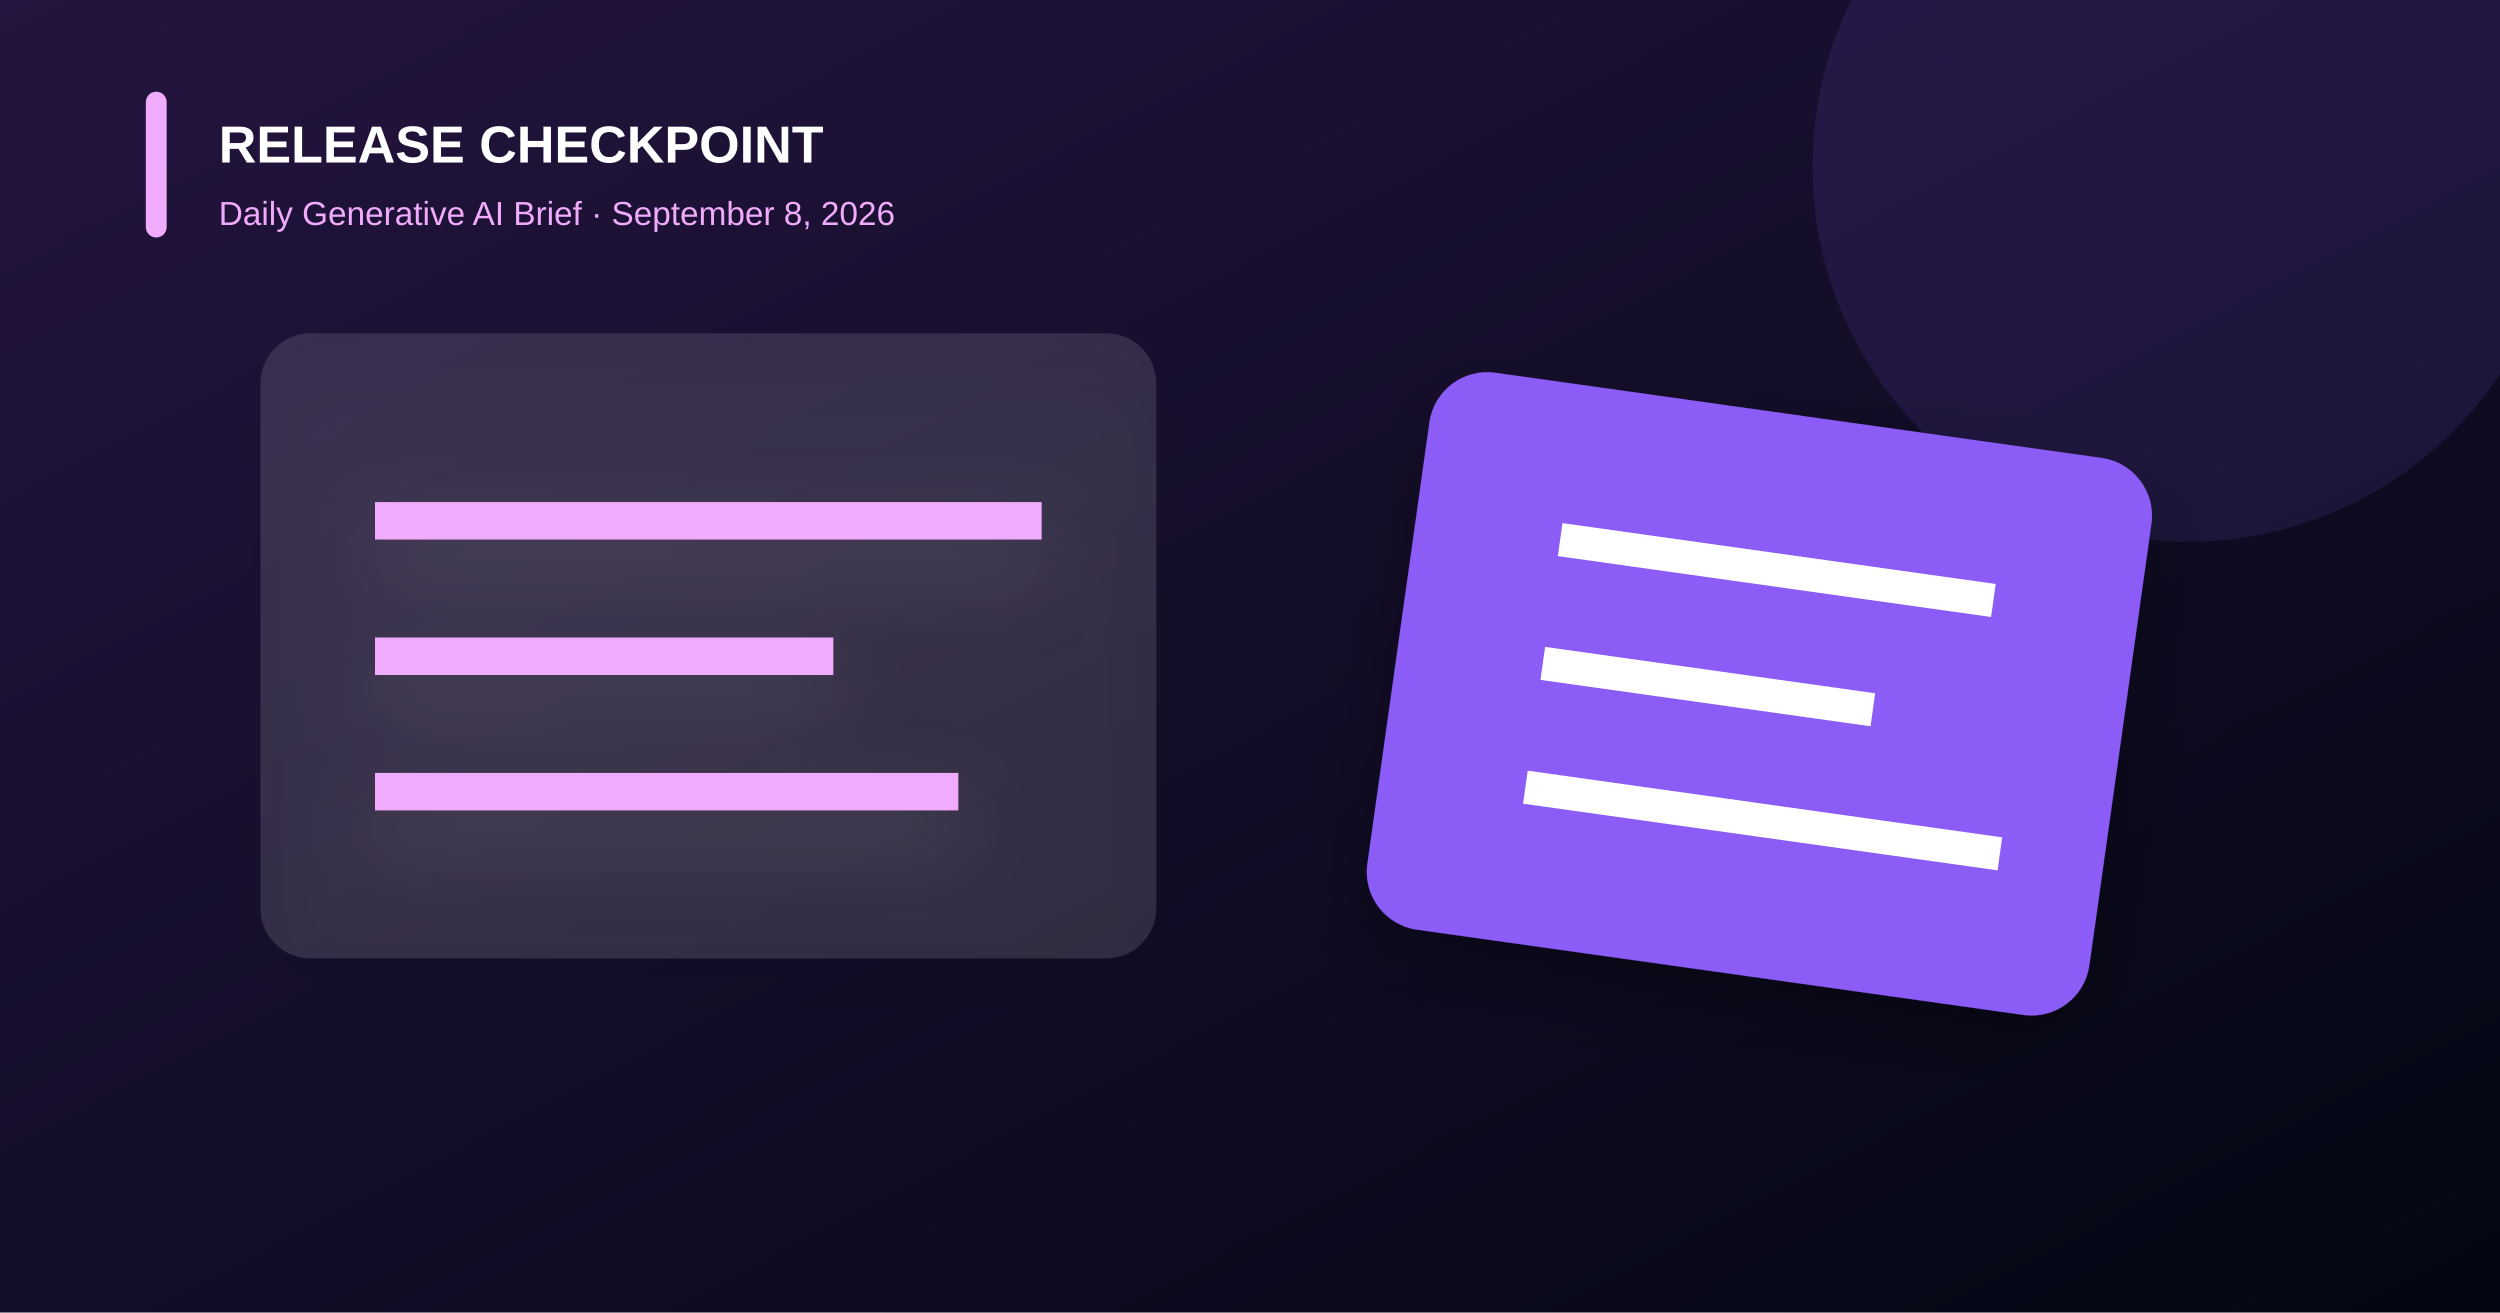
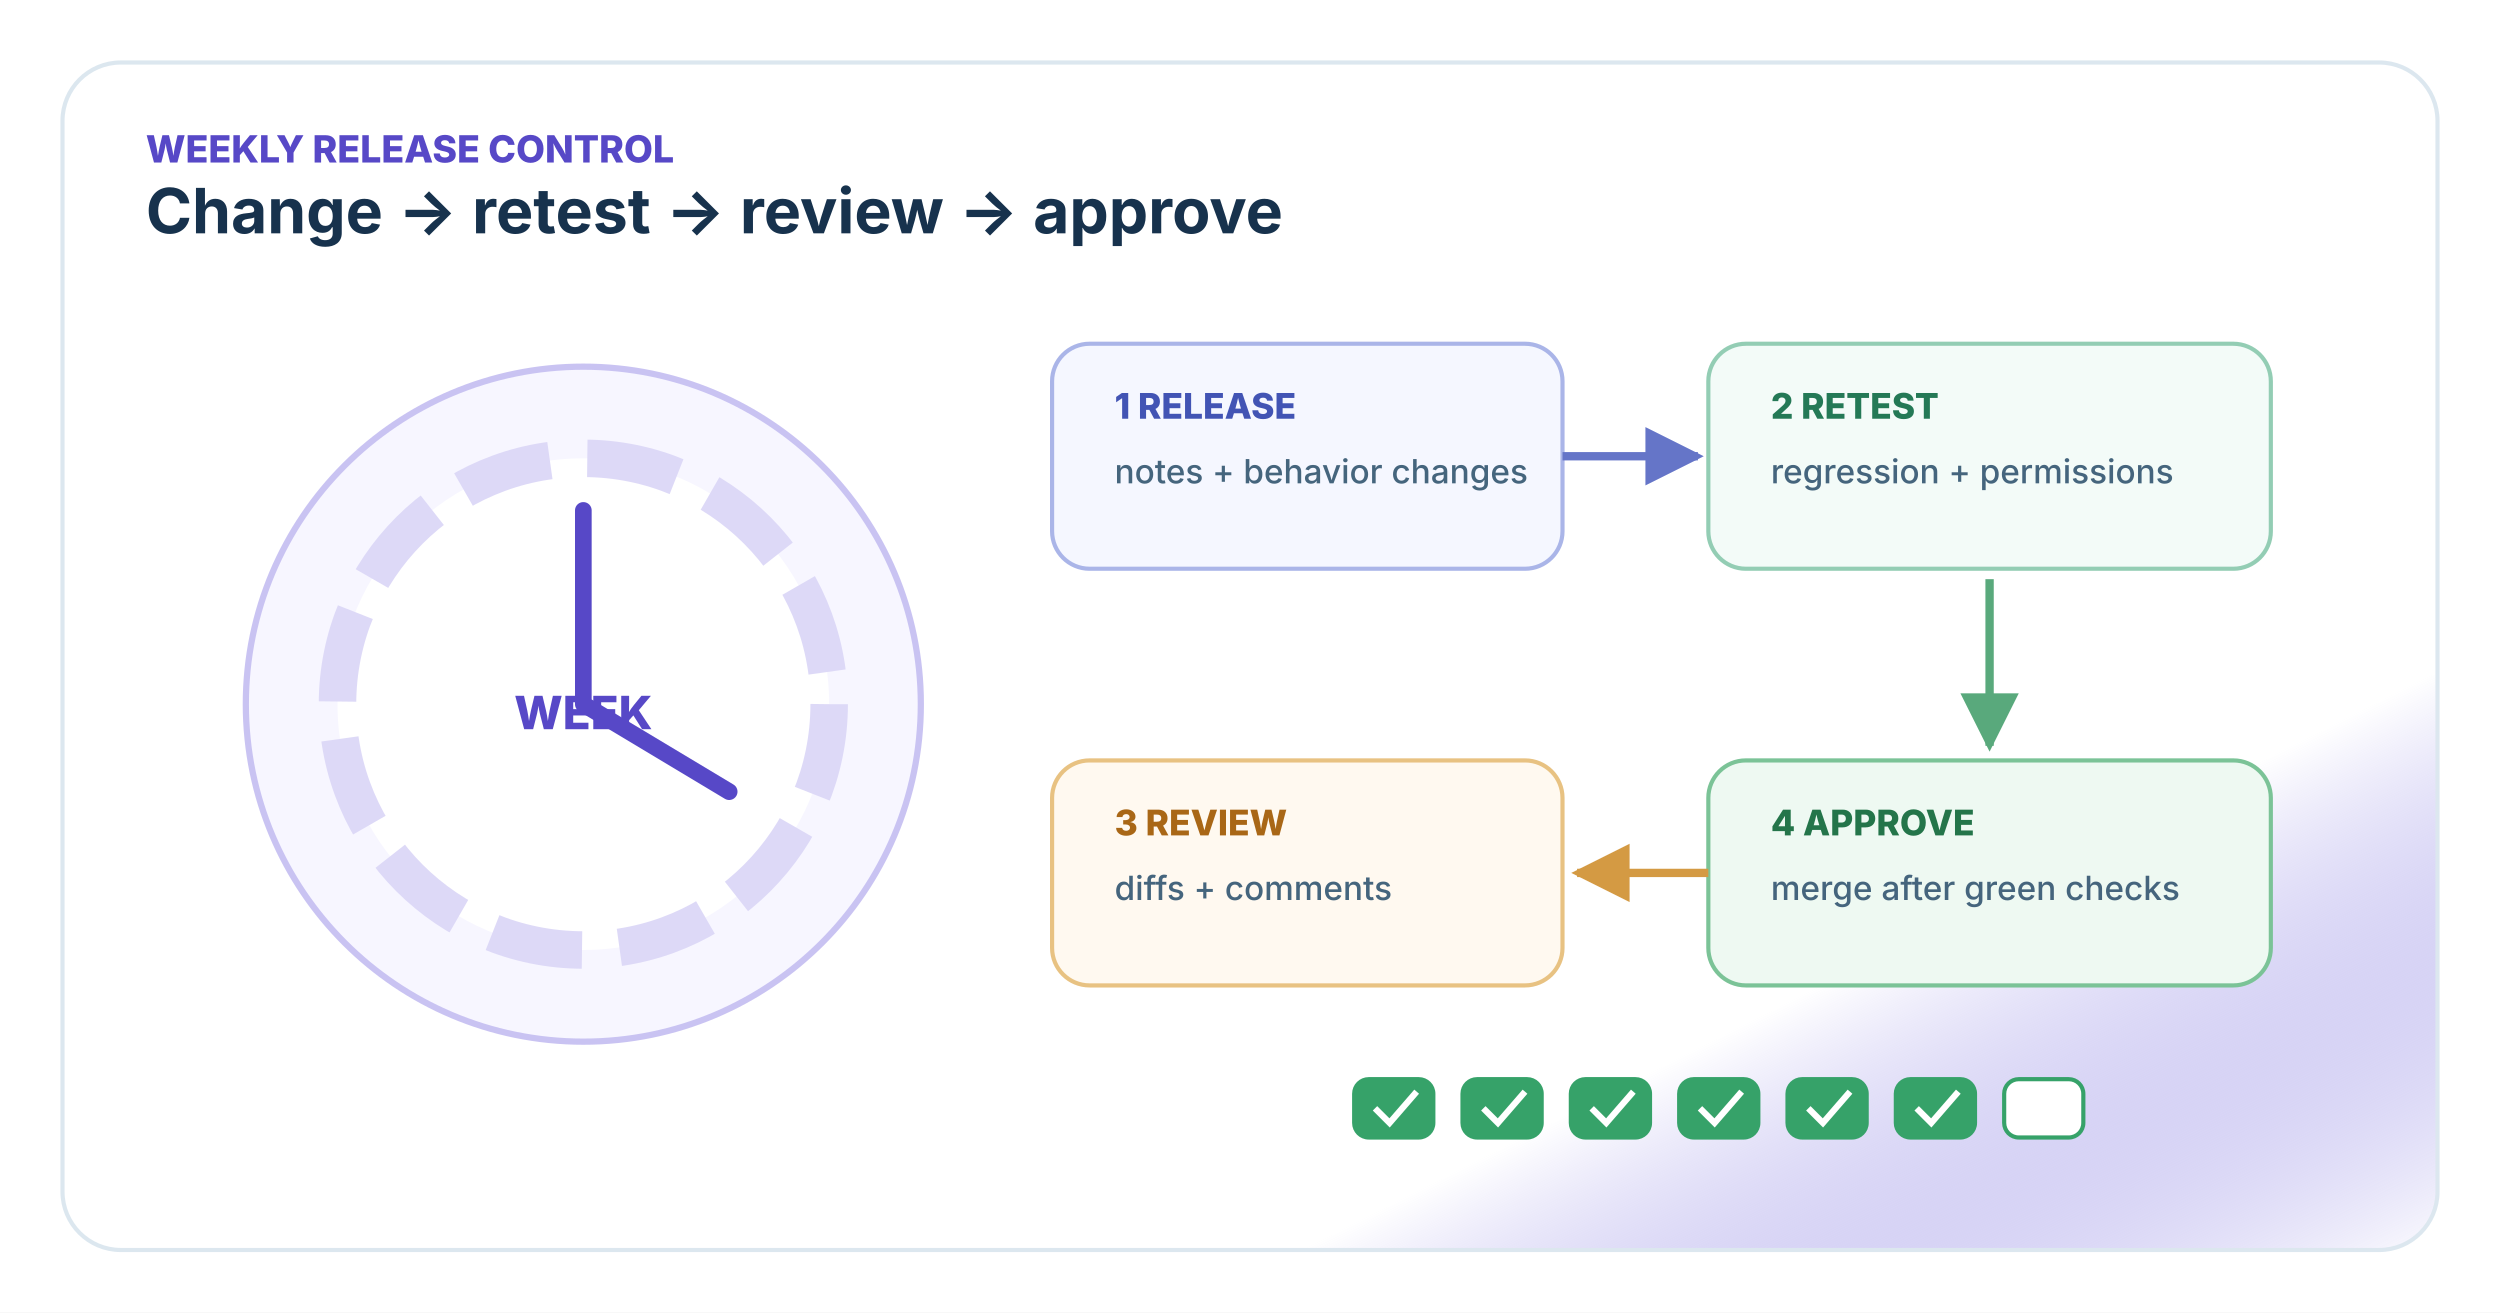
- <svg xmlns="http://www.w3.org/2000/svg" width="1200" height="630" viewBox="0 0 1200 630">
+ <svg xmlns="http://www.w3.org/2000/svg" width="1200" height="630" viewBox="0 0 1200 630" role="img">
  <defs>
-     <linearGradient id="g" x2="1" y2="1">
-       <stop stop-color="#24143f" />
-       <stop offset="1" stop-color="#030712" />
+     <marker id="arrow" viewBox="0 0 10 10" refX="9" refY="5" markerWidth="7" markerHeight="7" orient="auto-start-reverse">
+       <path d="M0 0L10 5L0 10z" fill="context-stroke" />
+     </marker>
+     <filter id="shadow" x="-20%" y="-20%" width="140%" height="150%">
+       <feDropShadow dx="0" dy="5" stdDeviation="6" flood-color="#17324d" flood-opacity=".10" />
+     </filter>
+     <linearGradient id="soft" x1="0" y1="0" x2="1" y2="1">
+       <stop stop-color="#ffffff" />
+       <stop offset=".76" stop-color="#ffffff" />
+       <stop offset="1" stop-color="#6457d9" stop-opacity=".035" />
    </linearGradient>
-     <filter id="s">
-       <feDropShadow dx="0" dy="16" stdDeviation="18" flood-opacity=".35" />
-     </filter>
  </defs>
-   <rect width="1200" height="630" fill="url(#g)" />
-   <circle cx="1050" cy="80" r="180" fill="#8b5cf6" opacity=".12" />
-   <g filter="url(#s)">
-     <g transform="translate(125 160)">
-       <rect width="430" height="300" rx="24" fill="#fff" opacity=".12" />
-       <path d="M55 90h320M55 155h220M55 220h280" stroke="#f0abfc" stroke-width="18" />
-       <g transform="translate(565 15) rotate(8)">
-         <rect width="350" height="270" rx="28" fill="#8b5cf6" />
-         <path d="M70 75h210M70 135h160M70 195h230" stroke="#fff" stroke-width="16" />
-       </g>
-     </g>
+   <rect width="1200" height="630" fill="#ffffff" />
+   <rect x="30" y="30" width="1140" height="570" rx="28" fill="url(#soft)" stroke="#dce7ef" stroke-width="2" />
+   <text x="70" y="78" font-family="Inter,Arial,sans-serif" font-size="18" font-weight="800" fill="#5748c7" text-anchor="start">WEEKLY RELEASE CONTROL</text>
+   <text x="70" y="112" font-family="Inter,Arial,sans-serif" font-size="30" font-weight="750" fill="#17324d" text-anchor="start">Change → retest → review → approve</text>
+   <circle cx="280" cy="338" r="162" fill="#f7f6ff" stroke="#c9c3f2" stroke-width="3" />
+   <circle cx="280" cy="338" r="118" fill="#ffffff" stroke="#ddd9f7" stroke-width="18" stroke-dasharray="44 18" />
+   <path d="M280 338 L280 245 M280 338 L350 380" stroke="#5748c7" stroke-width="8" stroke-linecap="round" />
+   <text x="280" y="350" font-family="Inter,Arial,sans-serif" font-size="22" font-weight="800" fill="#5748c7" text-anchor="middle">WEEK</text>
+   <rect x="505" y="165" width="245" height="108" rx="18" fill="#f5f7ff" stroke="#aab5e8" stroke-width="2" />
+   <text x="535" y="201" font-family="Inter,Arial,sans-serif" font-size="17" font-weight="800" fill="#4254b4" text-anchor="start">1  RELEASE</text>
+   <text x="535" y="232" font-family="Inter,Arial,sans-serif" font-size="16" font-weight="500" fill="#45657d" text-anchor="start">notes + behavior changes</text>
+   <rect x="820" y="165" width="270" height="108" rx="18" fill="#f3fbf8" stroke="#93cdb4" stroke-width="2" />
+   <text x="850" y="201" font-family="Inter,Arial,sans-serif" font-size="17" font-weight="800" fill="#247956" text-anchor="start">2  RETEST</text>
+   <text x="850" y="232" font-family="Inter,Arial,sans-serif" font-size="16" font-weight="500" fill="#45657d" text-anchor="start">regression + permissions</text>
+   <rect x="505" y="365" width="245" height="108" rx="18" fill="#fff9f0" stroke="#e8c282" stroke-width="2" />
+   <text x="535" y="401" font-family="Inter,Arial,sans-serif" font-size="17" font-weight="800" fill="#a96716" text-anchor="start">3  REVIEW</text>
+   <text x="535" y="432" font-family="Inter,Arial,sans-serif" font-size="16" font-weight="500" fill="#45657d" text-anchor="start">diffs + comments</text>
+   <rect x="820" y="365" width="270" height="108" rx="18" fill="#eef9f2" stroke="#7bc397" stroke-width="2" />
+   <text x="850" y="401" font-family="Inter,Arial,sans-serif" font-size="17" font-weight="800" fill="#24754a" text-anchor="start">4  APPROVE</text>
+   <text x="850" y="432" font-family="Inter,Arial,sans-serif" font-size="16" font-weight="500" fill="#45657d" text-anchor="start">merge after green checks</text>
+   <line x1="750" y1="219" x2="815" y2="219" stroke="#6575c8" stroke-width="4" marker-end="url(#arrow)" />
+   <line x1="955" y1="278" x2="955" y2="358" stroke="#59a97c" stroke-width="4" marker-end="url(#arrow)" />
+   <line x1="820" y1="419" x2="757" y2="419" stroke="#d49a43" stroke-width="4" marker-end="url(#arrow)" />
+   <g transform="translate(650 518)">
+     <rect x="0" y="0" width="38" height="28" rx="7" fill="#36a269" stroke="#36a269" stroke-width="2" />
+     <path d="M10 14l7 7 13-15" fill="none" stroke="white" stroke-width="3" />
+     <rect x="52" y="0" width="38" height="28" rx="7" fill="#36a269" stroke="#36a269" stroke-width="2" />
+     <path d="M62 14l7 7 13-15" fill="none" stroke="white" stroke-width="3" />
+     <rect x="104" y="0" width="38" height="28" rx="7" fill="#36a269" stroke="#36a269" stroke-width="2" />
+     <path d="M114 14l7 7 13-15" fill="none" stroke="white" stroke-width="3" />
+     <rect x="156" y="0" width="38" height="28" rx="7" fill="#36a269" stroke="#36a269" stroke-width="2" />
+     <path d="M166 14l7 7 13-15" fill="none" stroke="white" stroke-width="3" />
+     <rect x="208" y="0" width="38" height="28" rx="7" fill="#36a269" stroke="#36a269" stroke-width="2" />
+     <path d="M218 14l7 7 13-15" fill="none" stroke="white" stroke-width="3" />
+     <rect x="260" y="0" width="38" height="28" rx="7" fill="#36a269" stroke="#36a269" stroke-width="2" />
+     <path d="M270 14l7 7 13-15" fill="none" stroke="white" stroke-width="3" />
+     <rect x="312" y="0" width="38" height="28" rx="7" fill="#ffffff" stroke="#36a269" stroke-width="2" />
  </g>
-   <rect x="70" y="44" width="10" height="70" rx="5" fill="#f0abfc" />
-   <text x="105" y="78" fill="white" font-family="Arial,sans-serif" font-size="25" font-weight="700">RELEASE CHECKPOINT</text>
-   <text x="105" y="108" fill="#f0abfc" font-family="Arial,sans-serif" font-size="16">Daily Generative AI Brief · September 8, 2026</text>
</svg>
